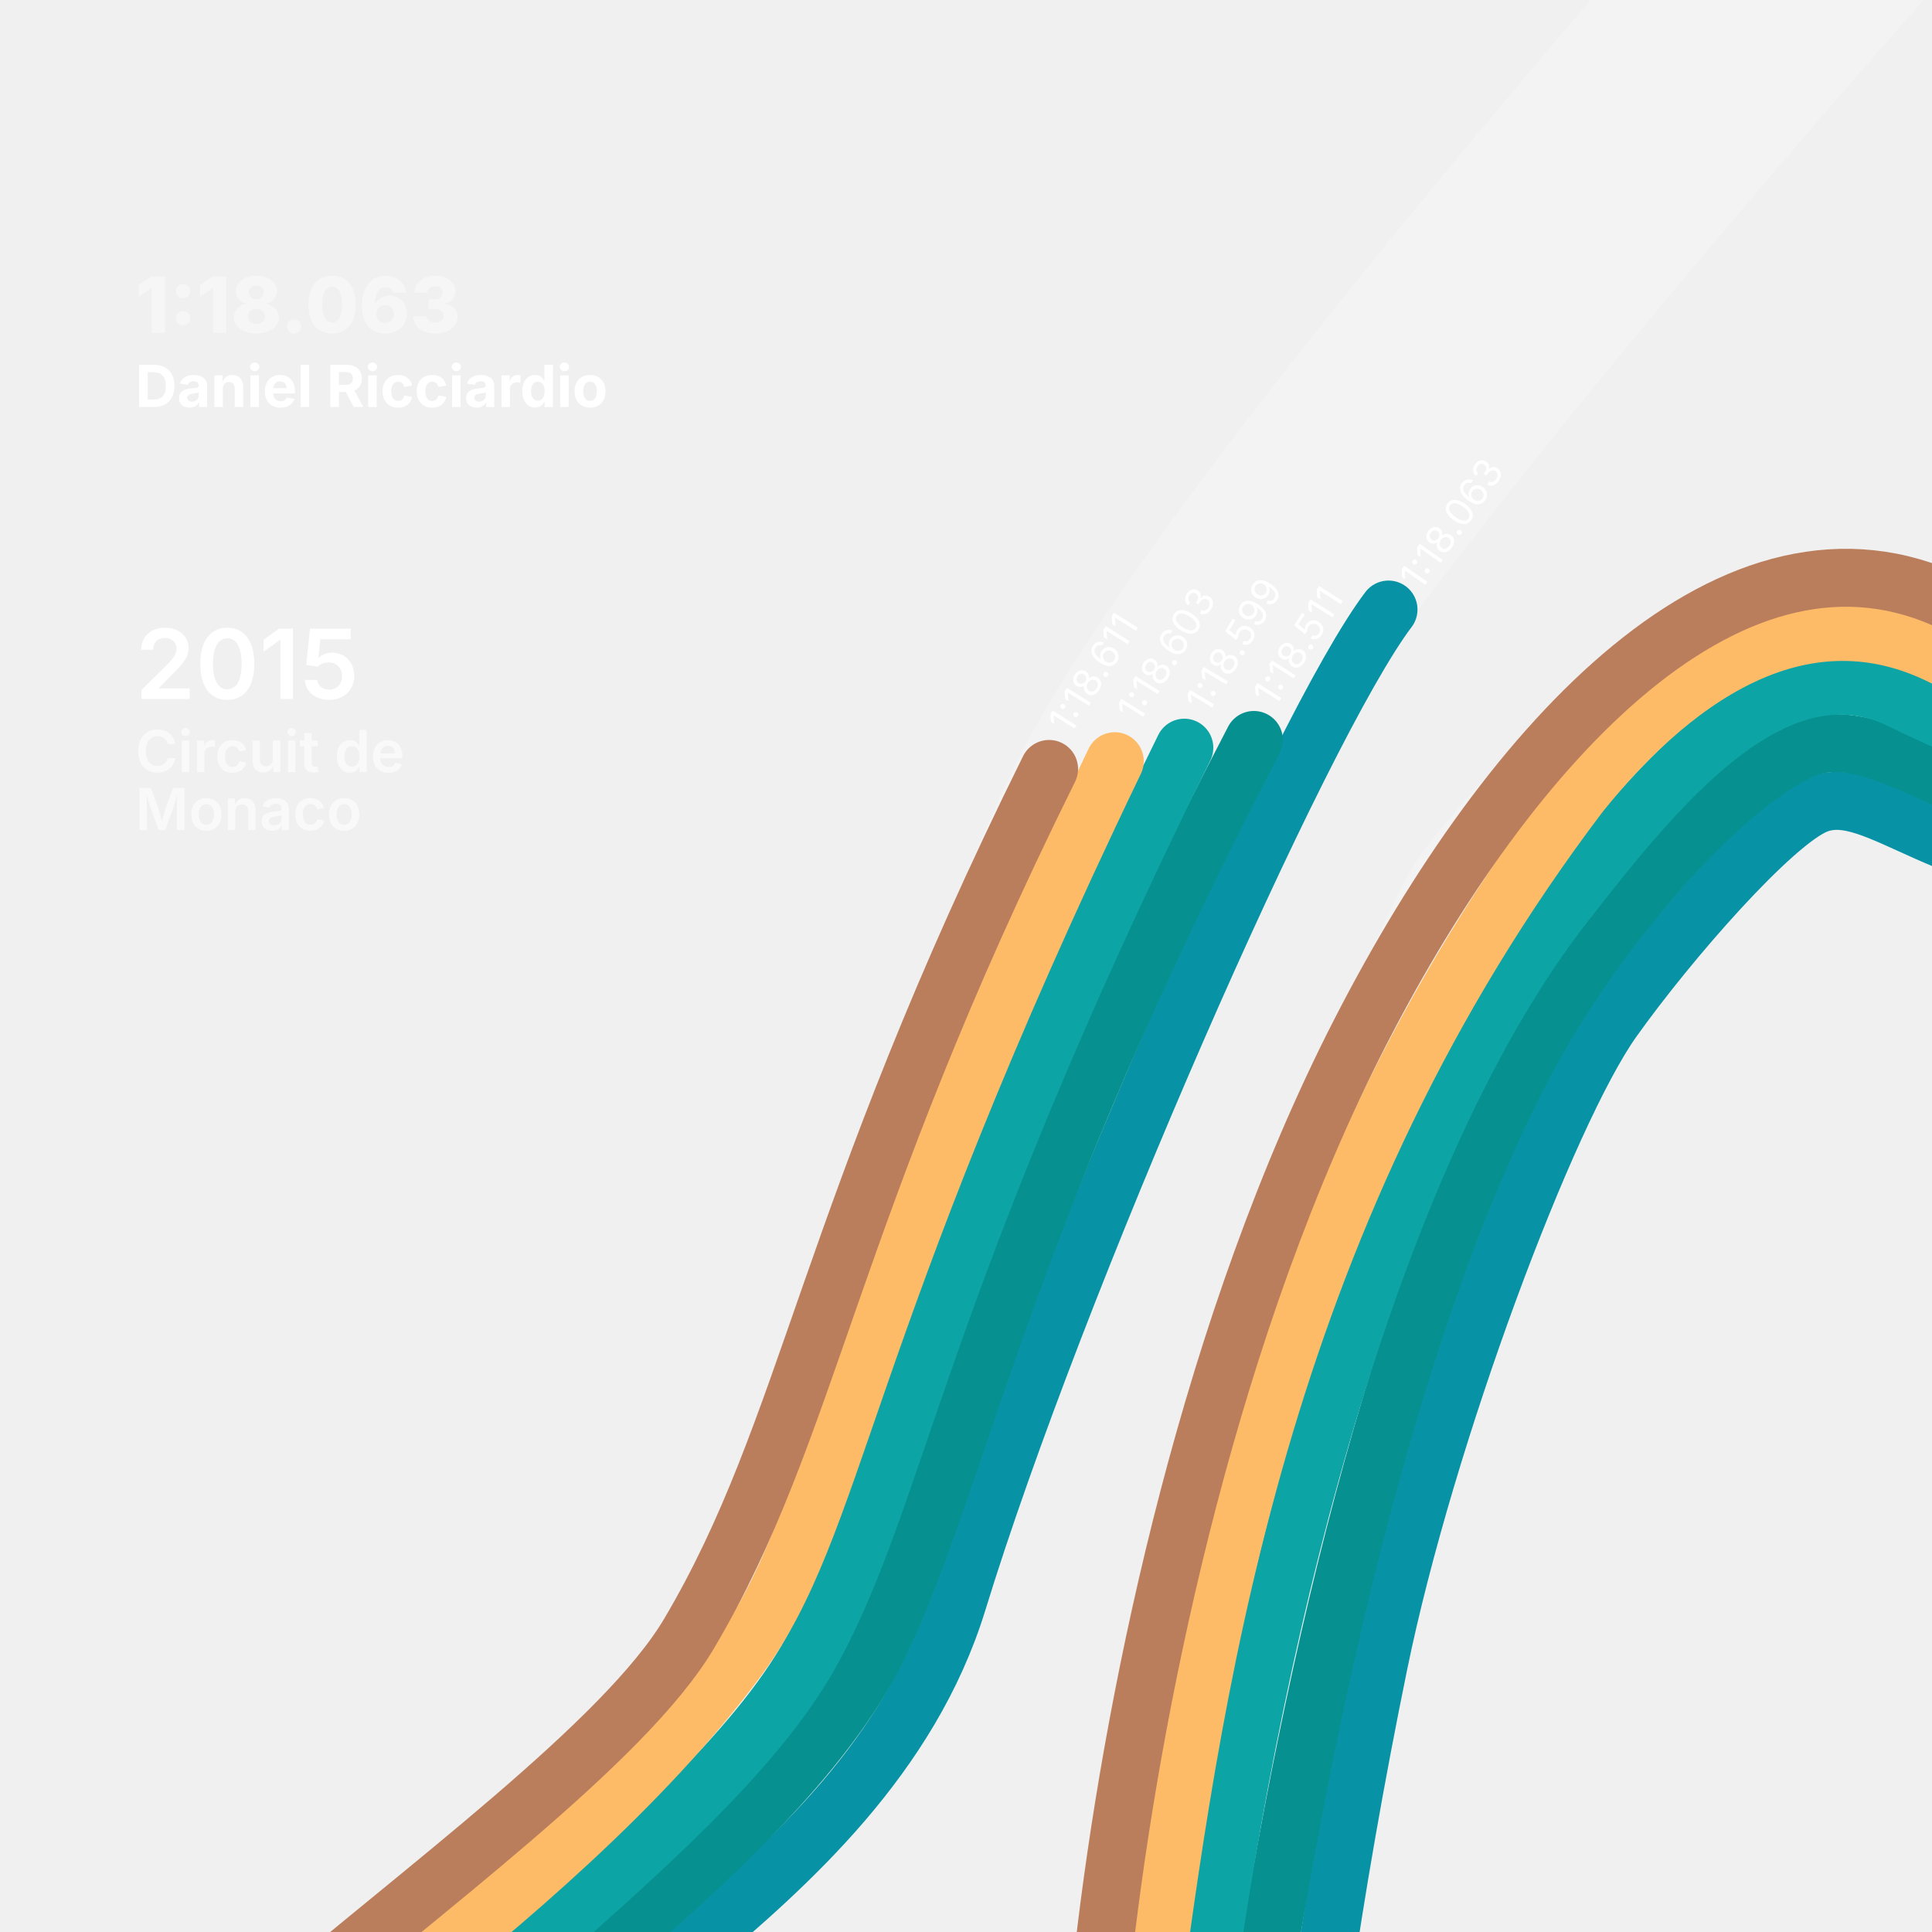
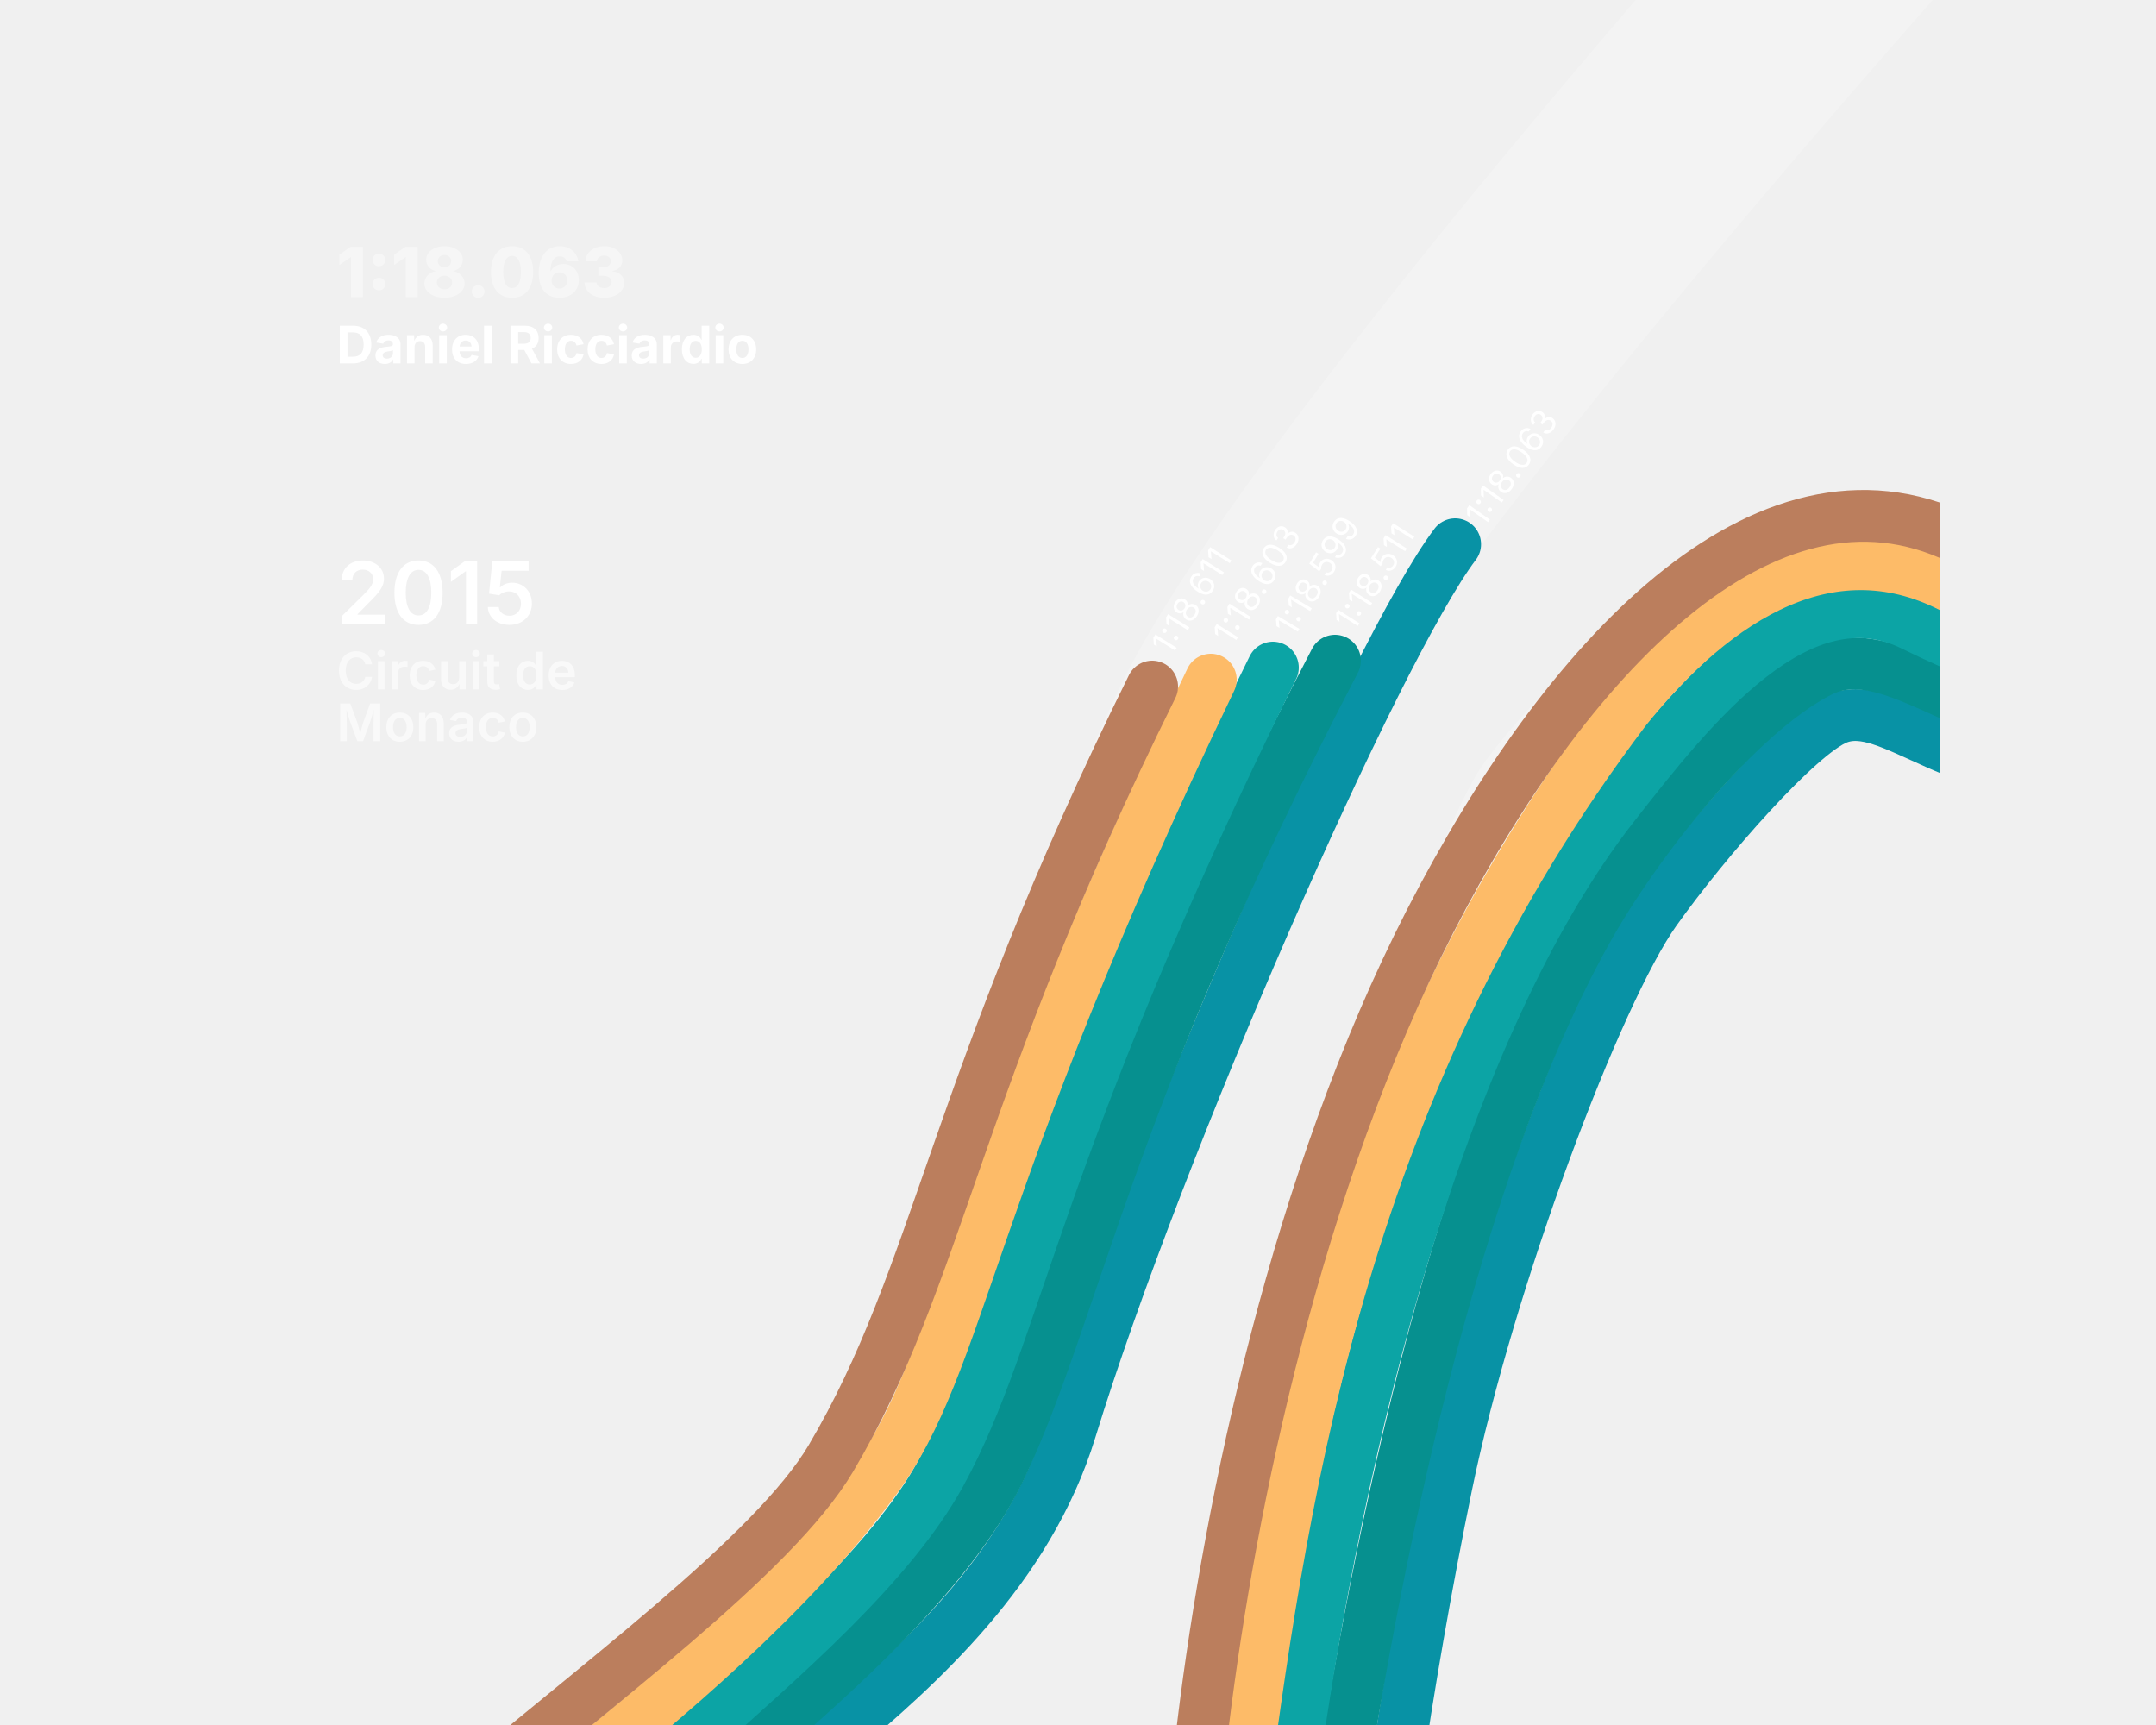
- <svg xmlns="http://www.w3.org/2000/svg" width="1000" height="1000" viewBox="0 0 1000 1000" fill="none">
+ <svg xmlns="http://www.w3.org/2000/svg" width="1000" height="800" viewBox="0 0 1000 1000" fill="none">
  <g id="Data Visualization - Information" clip-path="url(#clip0_201_65)">
    <path id="Circuit-Map" d="M1575.68 -118.208C1571.48 -72.014 1230.09 371.272 1139.68 392C1049.92 412.582 975.685 358.5 951.185 358.5C891.185 358.5 805.685 456.5 788.685 479.5C768.64 506.619 622.699 873.559 626.898 1012.14C631.097 1150.72 635.097 1246.61 567.912 1267.61C500.728 1288.6 239.879 1174.39 214.684 1124C189.49 1073.61 341.164 961.048 404.15 877.059C467.135 793.071 506.102 588.579 581.685 429C642.151 301.337 926.232 -24.42 1067.6 -177L1325.68 -402" stroke="white" stroke-opacity="0.2" stroke-width="130" stroke-linecap="round" stroke-linejoin="round" />
    <path id="First" d="M718.684 315.5C673.184 375.5 546.336 664 495.684 829C446.199 990.2 243.836 1051.5 300.184 1103.5C347.738 1147.38 564.351 1164.33 670.684 1162C672.351 1098.83 689.684 978 713.684 861C738.032 742.305 800.765 575.705 834.684 528C863.835 487 917.799 425.383 940.184 416.5C971.684 404 1008.68 455.5 1100.68 452.5C1174.18 450.103 1265.68 372 1248.68 259" stroke="#0892A5" stroke-width="30" stroke-linecap="round" stroke-linejoin="round" />
    <path id="Second" d="M649 383C518 634 498.5 758.5 455.685 850C408.424 951 249.185 1049 258.185 1069.5C265.498 1086.16 346.185 1127.33 399.685 1172L646.684 1074.5C670.684 904.5 718.185 678.5 794.185 541C823.604 487.774 882.185 414 929.685 389.5C977.185 365 1030.62 442.43 1119.68 421C1186.18 405 1187.68 366.833 1214.68 347.5" stroke="#06908F" stroke-width="30" stroke-linecap="round" stroke-linejoin="round" />
    <path id="Third" d="M613 387C473.5 669.5 465.185 772.5 420.185 854.5C361.806 960.879 164.685 1071.5 224.684 1097C290.827 1125.11 584.185 1125.5 585.685 1120C586.885 1115.6 610.852 1064.83 622.685 1040C650.685 832 711.255 594.087 810.185 467.5C856.685 408 918.321 330.131 984.185 362.5C1101.68 420.246 1137.18 398.5 1203.68 335" stroke="#0CA4A5" stroke-width="30" stroke-linecap="round" stroke-linejoin="round" />
    <path id="Fourth" d="M577 394C433.532 692.019 433.685 788 382.185 858C282.661 993.275 88.184 1101.5 147.185 1094.5C221.391 1085.7 458.018 1167.33 582.185 1162L595.684 1038C619.685 858 655.185 625.5 817.685 411C870.184 345.5 937.827 303.041 1009.68 342C1134.18 409.5 1174.18 322 1196.18 281" stroke="#FDBB68" stroke-width="30" stroke-linecap="round" stroke-linejoin="round" />
    <path id="Fifth" d="M543 398C427.5 631 419.685 739 356.685 845.5C290.222 957.853 -62.815 1150.5 61.185 1209.5C185.185 1268.5 555.685 1268 555.685 1213C555.685 1158 558.353 1114.5 572.685 998C588.185 872 626.674 685.047 704.185 534C782.185 382 897.977 257.767 1010.68 312C1168.18 395 1188.18 252 1247.18 184" stroke="#BB7E5D" stroke-width="30" stroke-linecap="round" stroke-linejoin="round" />
    <text id="First-Time" transform="translate(712.113 290.261) rotate(-54.9198)" fill="white" xml:space="preserve" style="white-space: pre" font-family="SF Pro Display" font-size="20" letter-spacing="0em">
      <tspan x="0" y="28.109">1:18.063</tspan>
    </text>
    <text id="Second-Time" transform="translate(636 351.642) rotate(-57.6088)" fill="white" xml:space="preserve" style="white-space: pre" font-family="SF Pro Display" font-size="20" letter-spacing="0em">
      <tspan x="0" y="28.109">1:18.511</tspan>
    </text>
    <text id="Third-Time" transform="translate(601 355.607) rotate(-59.0524)" fill="white" xml:space="preserve" style="white-space: pre" font-family="SF Pro Display" font-size="20" letter-spacing="0em">
      <tspan x="0" y="28.109">1:18.599</tspan>
    </text>
    <text id="Fourth-Time" transform="translate(565.562 359.932) rotate(-57.9512)" fill="white" xml:space="preserve" style="white-space: pre" font-family="SF Pro Display" font-size="20" letter-spacing="0em">
      <tspan x="0" y="28.109">1:18.603</tspan>
    </text>
    <text id="Fifth-Time" transform="translate(530 365.994) rotate(-57.901)" fill="white" xml:space="preserve" style="white-space: pre" font-family="SF Pro Display" font-size="20" letter-spacing="0em">
      <tspan x="0" y="28.109">1:18.611</tspan>
    </text>
    <text id="Year" fill="white" xml:space="preserve" style="white-space: pre" font-family="SF Pro Display" font-size="50" font-weight="600" letter-spacing="0em">
      <tspan x="70" y="361.773">2015</tspan>
    </text>
    <text id="Circuit-Name" fill="white" fill-opacity="0.6" xml:space="preserve" style="white-space: pre" font-family="SF Pro Display" font-size="30" font-weight="600" letter-spacing="0em">
      <tspan x="70" y="399.664">Circuit de
</tspan>
      <tspan x="70" y="429.664">Monaco</tspan>
    </text>
    <text id="Driver" fill="white" xml:space="preserve" style="white-space: pre" font-family="SF Pro Display" font-size="30" font-weight="bold" letter-spacing="0em">
      <tspan x="70" y="210.664">Daniel Ricciardio</tspan>
    </text>
    <text id="Time" fill="white" fill-opacity="0.4" xml:space="preserve" style="white-space: pre" font-family="SF Pro Display" font-size="40" font-weight="800" letter-spacing="0em">
      <tspan x="70" y="172.219">1:18.063</tspan>
    </text>
  </g>
  <defs>
    <clipPath id="clip0_201_65">
      <rect width="1000" height="1000" fill="white" />
    </clipPath>
  </defs>
</svg>
